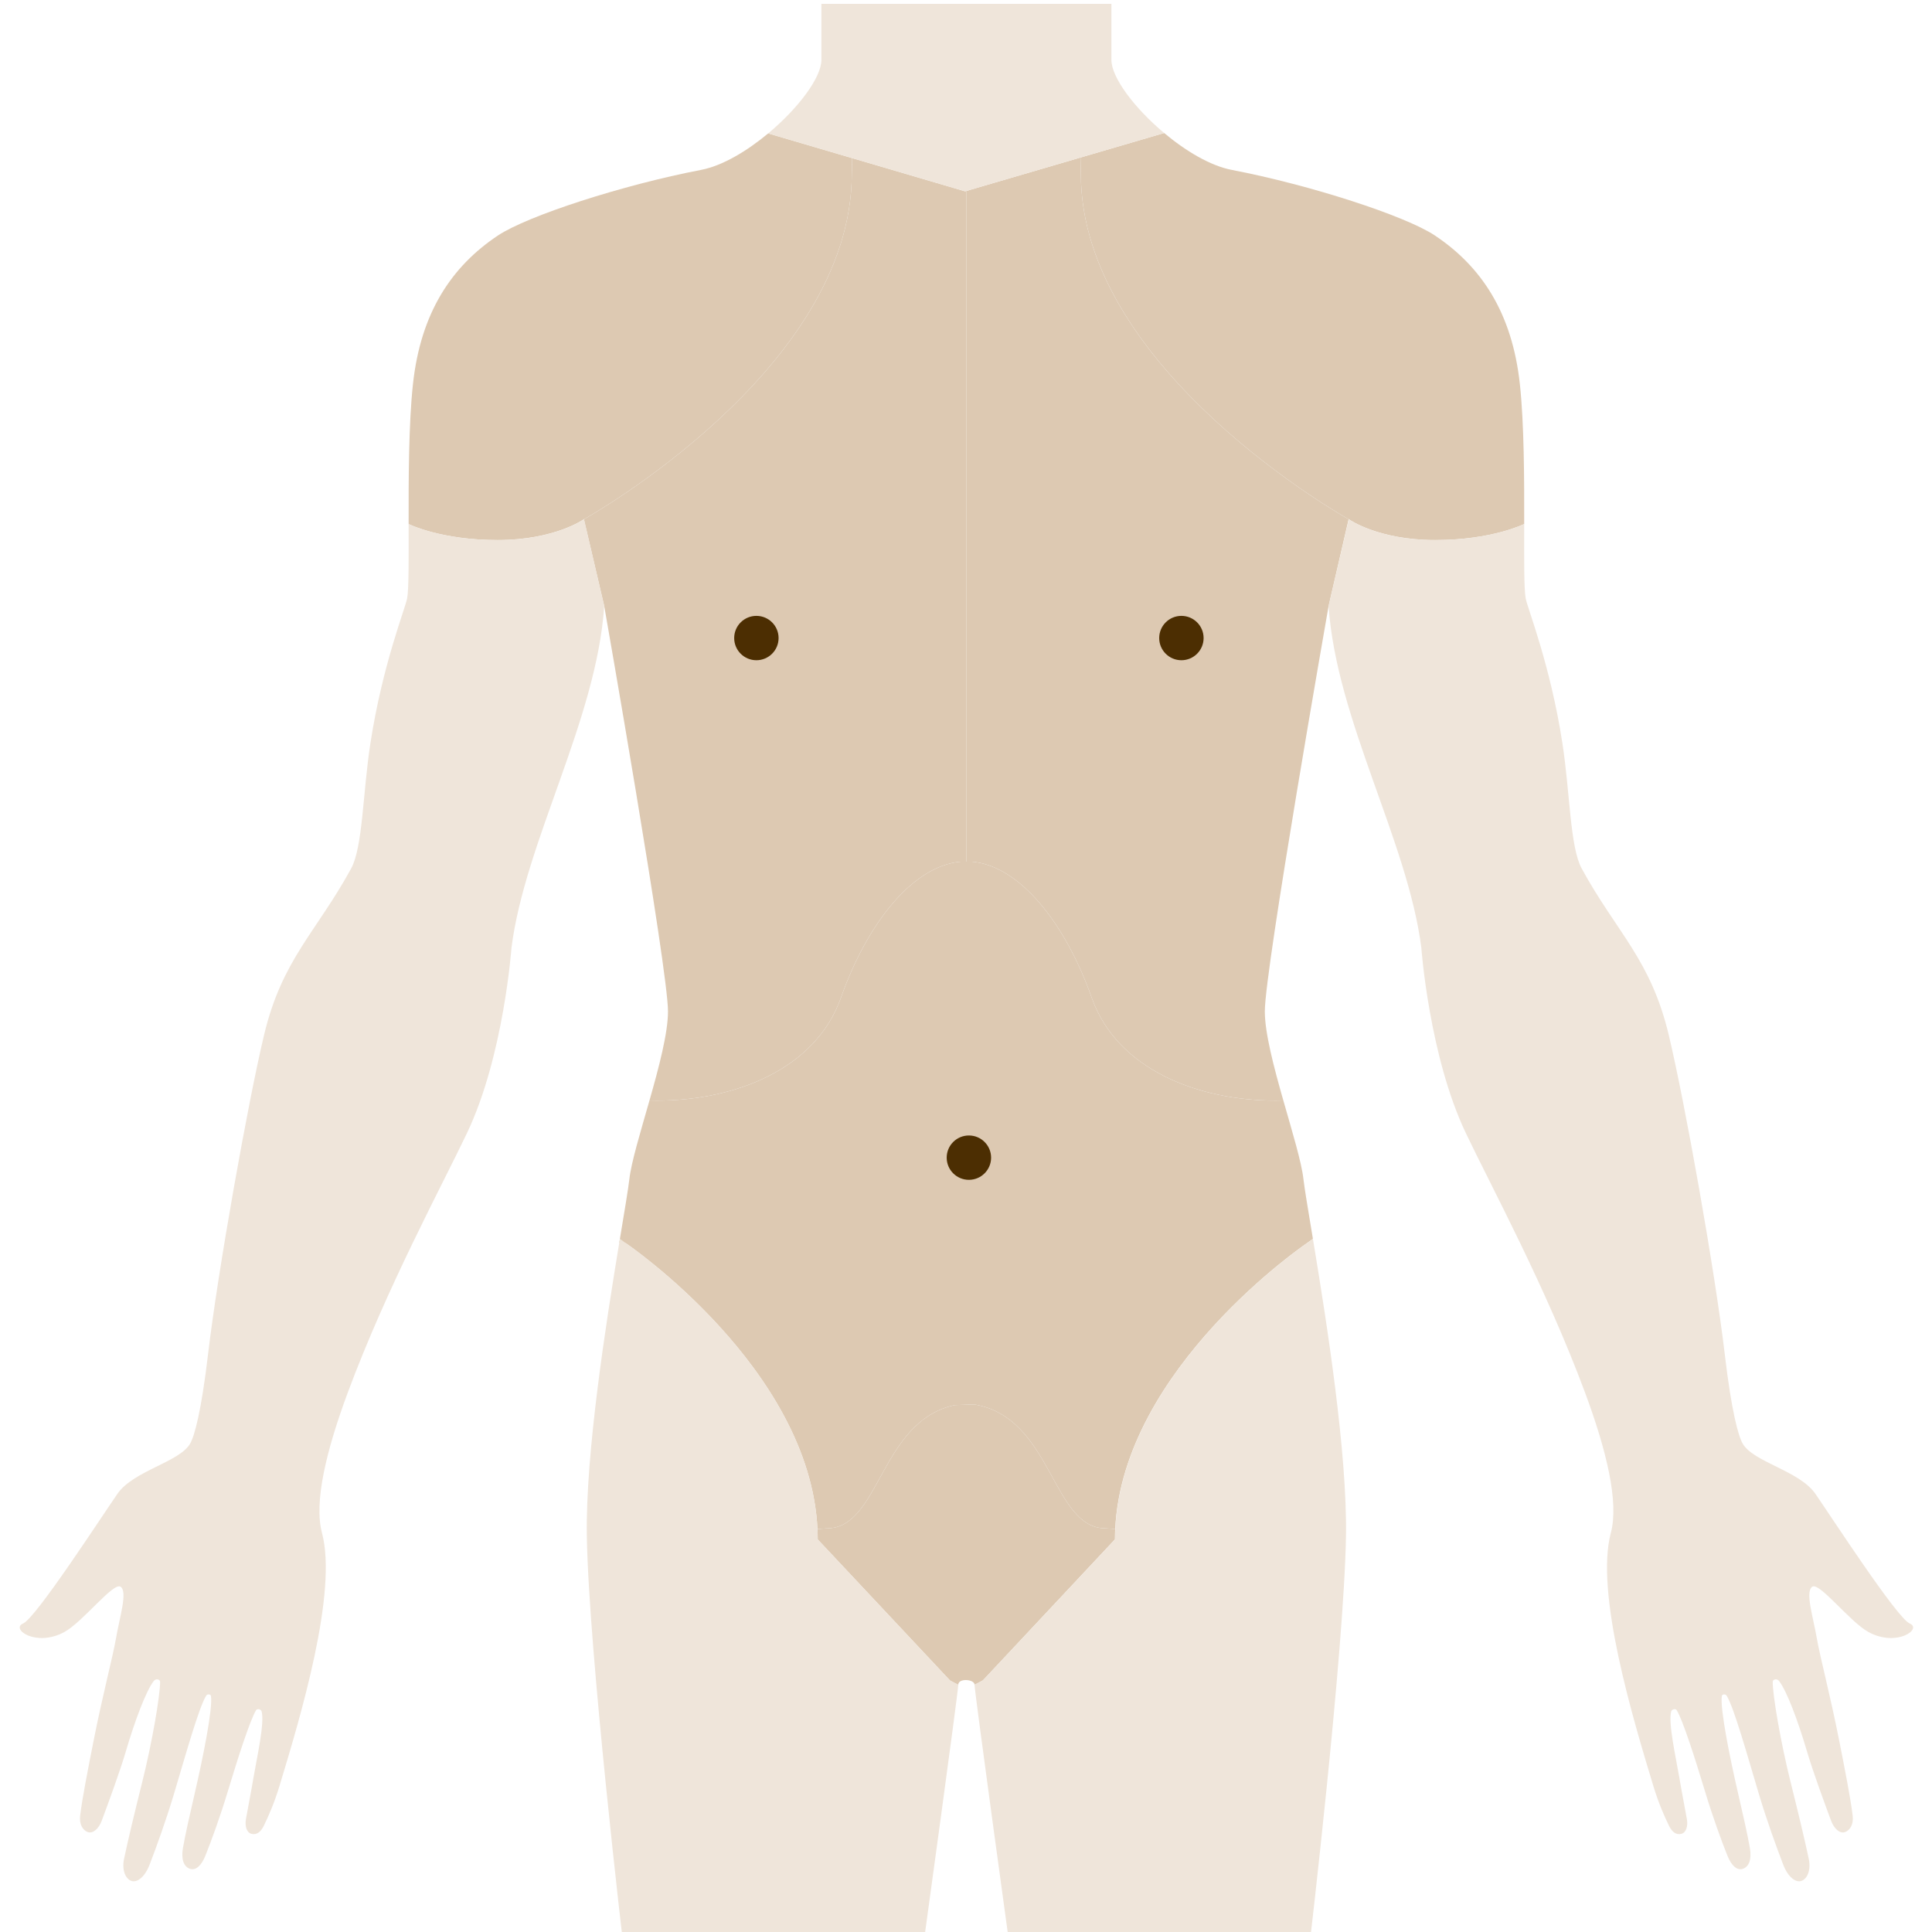
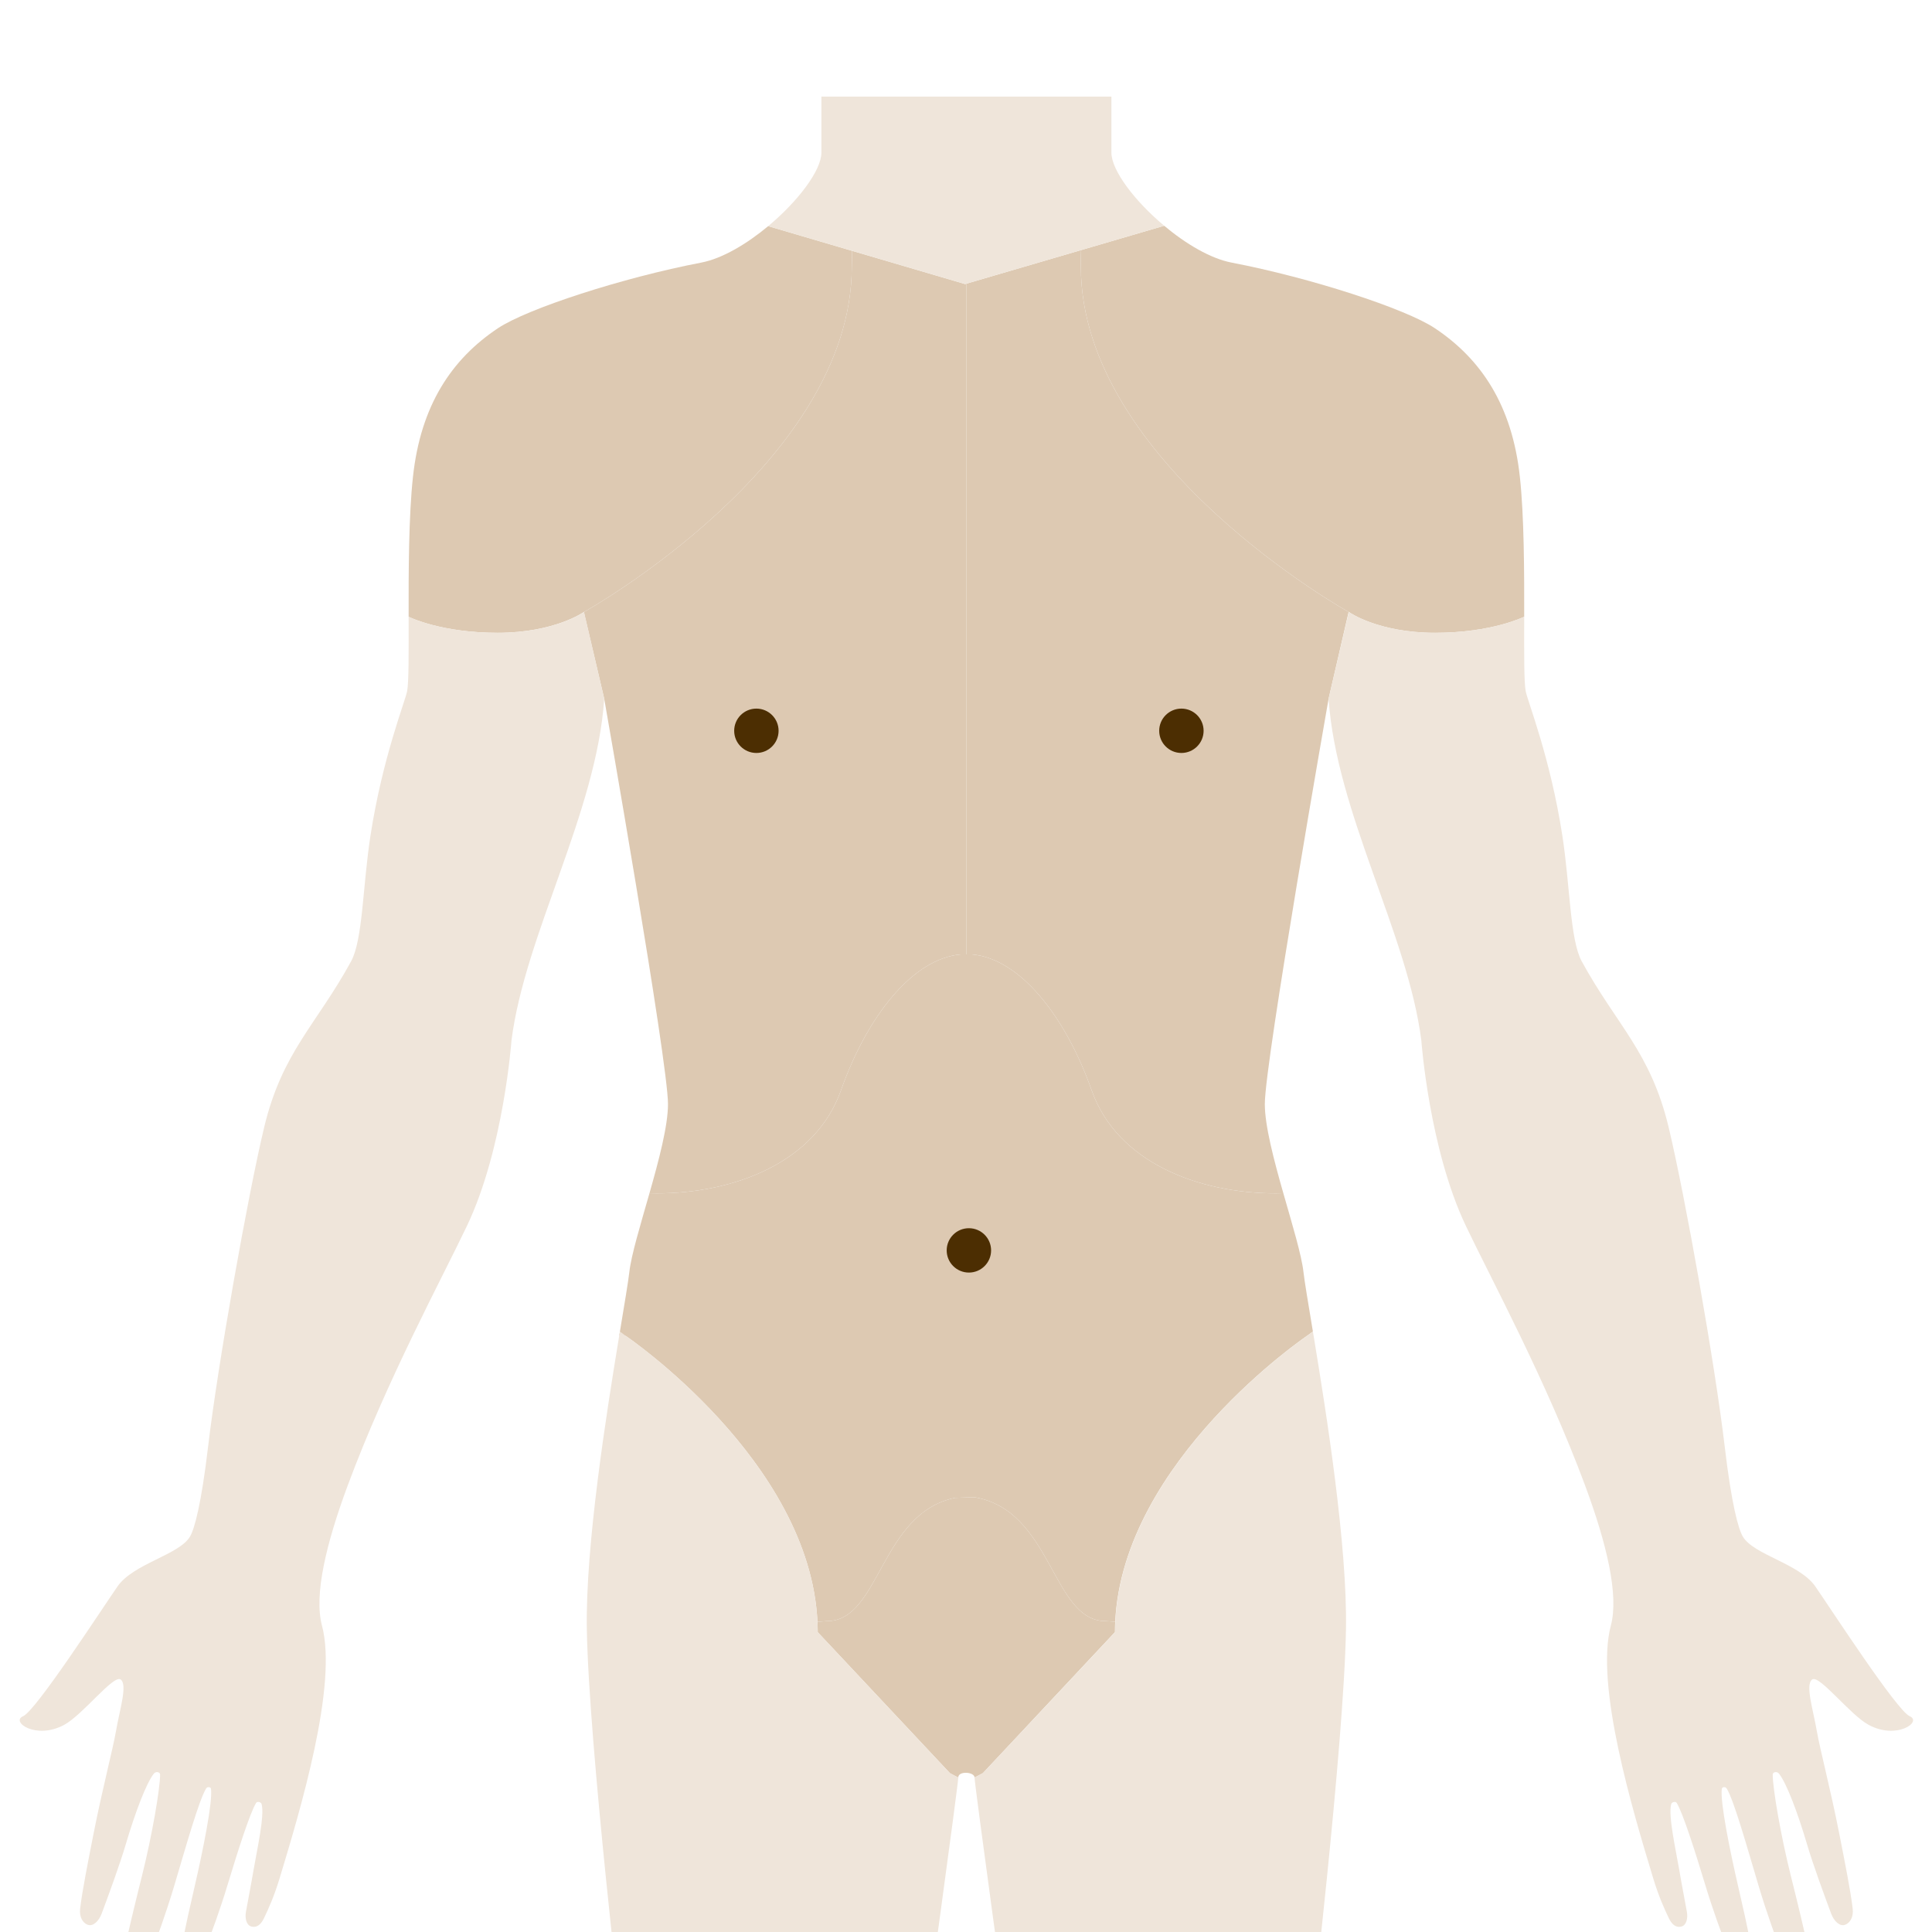
- <svg xmlns="http://www.w3.org/2000/svg" version="1.1" x="0px" y="0px" width="282px" height="282px" viewBox="0 0 500 498" enable-background="new 0 0 500 498" xml:space="preserve">
+ <svg xmlns="http://www.w3.org/2000/svg" width="300px" height="300px" viewBox="0 0 500 450" version="1.1">
  <g id="torso">
    <g id="selections">
-       <path id="chest_left" fill="#DDC9B2" d="M349.024,133.378c0,0-69.299-38.537-69.299-89.375l-0.099-4.235l-29.543,8.651v173.577    h1.438c12.409,1.077,24.207,15.954,31.008,35.195c6.592,18.656,27.64,26.649,47.668,26.649l1.927-0.046    c-2.435-8.545-4.79-17.433-4.79-23.055c0-10.988,16.502-104.896,16.502-104.896L349.024,133.378z" />
-       <path id="chest_right" fill="#DDC9B2" d="M249.765,48.513l-29.228-8.596l-0.096,4.086c0,50.838-69.299,89.375-69.299,89.375    H151.1l5.274,22.467c0,0,16.502,93.907,16.502,104.896c0,5.624-2.357,14.517-4.793,23.064l1.887,0.036    c20.028,0,41.075-7.993,47.668-26.649c6.799-19.241,18.599-34.118,31.009-35.195h1.438V48.419L249.765,48.513z" />
-       <path id="shoulder_left" fill="#DDC9B2" d="M349.024,133.378h0.043c0,0,7.509,5.39,22.343,5.39    c14.83,0,23.047-4.163,23.051-4.166c0.021-11.614-0.008-25.915-1.121-36.198c-2-18.481-10-30.47-22.002-38.463    c-7.649-5.094-32.257-13.074-52.604-16.982c-5.491-1.055-11.888-4.875-17.449-9.533l-21.658,6.343l0.099,4.235    C279.726,94.841,349.024,133.378,349.024,133.378z" />
-       <path id="shoulder_right" fill="#DDC9B2" d="M151.1,133.378h0.043c0,0,69.299-38.537,69.299-89.375l0.096-4.086l-21.733-6.391    c-5.533,4.613-11.876,8.385-17.327,9.432c-20.347,3.908-44.954,11.889-52.604,16.982c-12.001,7.993-20.001,19.98-22.001,38.463    c-1.114,10.289-1.143,24.603-1.121,36.22c0.459,0.228,8.602,4.145,23.007,4.145C143.591,138.768,151.1,133.378,151.1,133.378z" />
-       <path id="groin" fill="#DDC9B2" d="M252.147,362.472l-4.999,0.164c-19.405,4.047-19.373,31.898-33.116,31.898l-2.476,0.188    c0.043,0.891,0.072,1.783,0.072,2.682l34.219,36.488c0,0,2.156,1.204,2.156,1.104c0-1.76,4.203-1.425,4.203,0    c0,0.061,2.156-1.104,2.156-1.104l34.176-36.488c0-0.906,0.029-1.807,0.073-2.703l-2.477-0.166    C272.189,394.534,272.431,365.856,252.147,362.472z" />
-       <path id="abdomen" fill="#DDC9B2" d="M337.337,304.197c-0.488-4.392-2.886-12.241-5.212-20.402l-1.927,0.046    c-20.028,0-41.076-7.993-47.668-26.649c-6.801-19.241-18.599-34.118-31.008-35.195h-2.876    c-12.41,1.077-24.21,15.954-31.009,35.195c-6.593,18.656-27.64,26.649-47.668,26.649l-1.887-0.036    c-2.325,8.157-4.721,16.002-5.209,20.393c-0.278,2.506-1.296,8.468-2.606,16.41l1.69,0.131c0,0,47.611,32.231,49.599,73.983    l2.476-0.188c13.743,0,13.711-27.852,33.116-31.898l4.999-0.164c20.283,3.385,20.042,32.062,33.988,32.062l2.477,0.166    c2.003-41.742,49.598-73.962,49.598-73.962l1.567-1.141C338.547,312.16,337.604,306.596,337.337,304.197z" />
+       <path id="chest_left" fill="#DDC9B2" d="M349.024,133.378c0,0-69.299-38.537-69.299-89.375l-0.099-4.235l-29.543,8.651v173.577             h1.438c12.409,1.077,24.207,15.954,31.008,35.195c6.592,18.656,27.64,26.649,47.668,26.649l1.927-0.046             c-2.435-8.545-4.79-17.433-4.79-23.055c0-10.988,16.502-104.896,16.502-104.896L349.024,133.378z" />
+       <path id="chest_right" fill="#DDC9B2" d="M249.765,48.513l-29.228-8.596l-0.096,4.086c0,50.838-69.299,89.375-69.299,89.375             H151.1l5.274,22.467c0,0,16.502,93.907,16.502,104.896c0,5.624-2.357,14.517-4.793,23.064l1.887,0.036             c20.028,0,41.075-7.993,47.668-26.649c6.799-19.241,18.599-34.118,31.009-35.195h1.438V48.419L249.765,48.513z" />
+       <path id="shoulder_left" fill="#DDC9B2" d="M349.024,133.378h0.043c0,0,7.509,5.39,22.343,5.39             c14.83,0,23.047-4.163,23.051-4.166c0.021-11.614-0.008-25.915-1.121-36.198c-2-18.481-10-30.47-22.002-38.463             c-7.649-5.094-32.257-13.074-52.604-16.982c-5.491-1.055-11.888-4.875-17.449-9.533l-21.658,6.343l0.099,4.235             C279.726,94.841,349.024,133.378,349.024,133.378z" />
+       <path id="shoulder_right" fill="#DDC9B2" d="M151.1,133.378h0.043c0,0,69.299-38.537,69.299-89.375l0.096-4.086l-21.733-6.391             c-5.533,4.613-11.876,8.385-17.327,9.432c-20.347,3.908-44.954,11.889-52.604,16.982c-12.001,7.993-20.001,19.98-22.001,38.463             c-1.114,10.289-1.143,24.603-1.121,36.22c0.459,0.228,8.602,4.145,23.007,4.145C143.591,138.768,151.1,133.378,151.1,133.378z" />
+       <path id="groin" fill="#DDC9B2" d="M252.147,362.472l-4.999,0.164c-19.405,4.047-19.373,31.898-33.116,31.898l-2.476,0.188             c0.043,0.891,0.072,1.783,0.072,2.682l34.219,36.488c0,0,2.156,1.204,2.156,1.104c0-1.76,4.203-1.425,4.203,0             c0,0.061,2.156-1.104,2.156-1.104l34.176-36.488c0-0.906,0.029-1.807,0.073-2.703l-2.477-0.166             C272.189,394.534,272.431,365.856,252.147,362.472z" />
+       <path id="abdomen" fill="#DDC9B2" d="M337.337,304.197c-0.488-4.392-2.886-12.241-5.212-20.402l-1.927,0.046             c-20.028,0-41.076-7.993-47.668-26.649c-6.801-19.241-18.599-34.118-31.008-35.195h-2.876             c-12.41,1.077-24.21,15.954-31.009,35.195c-6.593,18.656-27.64,26.649-47.668,26.649l-1.887-0.036             c-2.325,8.157-4.721,16.002-5.209,20.393c-0.278,2.506-1.296,8.468-2.606,16.41l1.69,0.131c0,0,47.611,32.231,49.599,73.983             l2.476-0.188c13.743,0,13.711-27.852,33.116-31.898l4.999-0.164c20.283,3.385,20.042,32.062,33.988,32.062l2.477,0.166             c2.003-41.742,49.598-73.962,49.598-73.962l1.567-1.141C338.547,312.16,337.604,306.596,337.337,304.197z" />
    </g>
    <g id="Features">
-       <path id="left_arm" fill="#EFE5DA" d="M349.067,133.378l-5.23,22.467c2,29.471,20.5,60.94,24.001,88.412    c0,0,2.001,27.973,11.501,47.953c6.442,13.546,20.769,39.977,30.881,67.223c5.611,15.122,8.769,28.375,6.669,36.25    c-4.128,15.474,5.616,47.793,11.014,65.599c1.369,4.5,2.907,7.914,4.022,10.205c0.732,1.51,1.792,2.487,3.22,2.102    c1.312-0.35,1.711-2.123,1.419-3.795c-0.508-2.876-1.329-7.015-2.012-11.068c-0.847-4.973-2.867-13.84-2.042-16.838    c0.142-0.52,1.128-0.785,1.432-0.282c1.594,2.648,4.717,12.404,7.331,21.057c1.965,6.514,4.232,12.729,5.814,16.659    c0.973,2.423,2.424,3.837,3.95,3.327c1.652-0.56,2.326-2.512,1.827-5.391c-0.63-3.606-1.783-8.684-3.066-14.223    c-2.066-8.938-4.67-21.717-4.191-25.098c0.067-0.482,0.928-0.625,1.265-0.073c1.914,3.149,5.336,15.436,8.311,25.384    c2.104,7.025,4.556,13.754,6.315,18.337c1.231,3.198,3.246,4.757,4.774,4.169c1.481-0.562,2.444-2.805,1.829-5.715    c-1.026-4.861-2.758-12.09-4.65-19.643c-2.624-10.481-4.653-22.432-4.677-26.118c-0.007-0.685,1.087-0.96,1.643-0.241    c1.99,2.564,4.837,10.11,7.261,18.33c1.55,5.24,4.461,13.151,6.202,17.827c0.767,2.07,2.285,3.448,3.649,2.931    c1.293-0.488,2.196-2.043,1.946-4.166c-0.539-4.6-2.07-12.256-3.504-19.547c-2.231-11.337-4.971-21.721-5.764-26.338    c-0.984-5.709-3.06-12.057-1.229-13.416c1.831-1.355,9.77,9.104,14.604,11.721c7.312,3.969,13.955-0.812,10.654-2.217    c-3.302-1.406-20.306-27.637-24.437-33.593c-4.135-5.955-16.029-8.167-18.791-12.958c-1.136-1.979-2.893-8.293-4.652-23.232    c-2.5-21.23-10.262-64.91-14.512-82.643c-4.671-19.492-13.501-26.474-22.501-42.957c-3.031-5.553-3-19.48-5.001-32.469    c-3.128-20.304-9.034-34.895-9.501-37.462c-0.444-2.438-0.396-9.987-0.379-19.246c0,0-8.218,4.166-23.052,4.166    S349.067,133.378,349.067,133.378" />
-       <path id="right_arm" fill="#EFE5DA" d="M156.374,155.845c-2,29.471-20.5,60.94-24.001,88.412c0,0-2.001,27.973-11.501,47.953    c-6.442,13.546-20.769,39.977-30.881,67.223c-5.611,15.122-8.769,28.375-6.669,36.25c4.128,15.474-5.616,47.793-11.014,65.599    c-1.369,4.5-2.907,7.914-4.022,10.205c-0.732,1.51-1.792,2.487-3.22,2.102c-1.312-0.35-1.711-2.123-1.419-3.795    c0.508-2.876,1.329-7.015,2.012-11.068c0.847-4.973,2.867-13.84,2.042-16.838c-0.142-0.52-1.128-0.785-1.432-0.282    c-1.594,2.648-4.717,12.404-7.331,21.057c-1.965,6.514-4.232,12.729-5.814,16.659c-0.973,2.423-2.424,3.837-3.95,3.327    c-1.652-0.56-2.326-2.512-1.827-5.391c0.63-3.606,1.783-8.684,3.066-14.223c2.066-8.938,4.67-21.717,4.191-25.098    c-0.067-0.482-0.928-0.625-1.265-0.073c-1.914,3.149-5.336,15.436-8.311,25.384c-2.104,7.025-4.556,13.754-6.315,18.337    c-1.231,3.198-3.246,4.757-4.774,4.169c-1.481-0.562-2.444-2.805-1.829-5.715c1.026-4.861,2.758-12.09,4.65-19.643    c2.624-10.481,4.653-22.432,4.677-26.118c0.007-0.685-1.087-0.96-1.643-0.241c-1.99,2.564-4.837,10.11-7.261,18.33    c-1.55,5.24-4.461,13.151-6.202,17.827c-0.767,2.07-2.285,3.448-3.649,2.931c-1.293-0.488-2.196-2.043-1.946-4.166    c0.539-4.6,2.07-12.256,3.504-19.547c2.231-11.337,4.971-21.721,5.764-26.338c0.984-5.709,3.06-12.057,1.229-13.416    c-1.831-1.355-9.77,9.104-14.604,11.721c-7.312,3.969-13.955-0.812-10.654-2.217c3.302-1.406,20.306-27.637,24.437-33.593    c4.135-5.955,16.029-8.167,18.791-12.958c1.136-1.979,2.893-8.293,4.652-23.232c2.5-21.23,10.262-64.91,14.512-82.643    c4.671-19.492,13.501-26.474,22.501-42.957c3.031-5.553,3-19.48,5.001-32.469c3.128-20.304,9.034-34.895,9.501-37.462    c0.444-2.438,0.396-9.987,0.379-19.246c0,0,8.218,4.166,23.052,4.166s22.343-5.39,22.343-5.39L156.374,155.845z" />
-       <path id="neck" fill="#EFE5DA" d="M301.285,33.425c-7.609-6.374-13.654-14.322-13.654-18.939c0-11.488,0-14.485,0-14.485H212.58    c0,0,0,2.997,0,14.485c0,4.643-6.109,12.65-13.776,19.041l50.961,14.986L301.285,33.425z" />
+       <path id="left_arm" fill="#EFE5DA" d="M349.067,133.378l-5.23,22.467c2,29.471,20.5,60.94,24.001,88.412             c0,0,2.001,27.973,11.501,47.953c6.442,13.546,20.769,39.977,30.881,67.223c5.611,15.122,8.769,28.375,6.669,36.25             c-4.128,15.474,5.616,47.793,11.014,65.599c1.369,4.5,2.907,7.914,4.022,10.205c0.732,1.51,1.792,2.487,3.22,2.102             c1.312-0.35,1.711-2.123,1.419-3.795c-0.508-2.876-1.329-7.015-2.012-11.068c-0.847-4.973-2.867-13.84-2.042-16.838             c0.142-0.52,1.128-0.785,1.432-0.282c1.594,2.648,4.717,12.404,7.331,21.057c1.965,6.514,4.232,12.729,5.814,16.659             c0.973,2.423,2.424,3.837,3.95,3.327c1.652-0.56,2.326-2.512,1.827-5.391c-0.63-3.606-1.783-8.684-3.066-14.223             c-2.066-8.938-4.67-21.717-4.191-25.098c0.067-0.482,0.928-0.625,1.265-0.073c1.914,3.149,5.336,15.436,8.311,25.384             c2.104,7.025,4.556,13.754,6.315,18.337c1.231,3.198,3.246,4.757,4.774,4.169c1.481-0.562,2.444-2.805,1.829-5.715             c-1.026-4.861-2.758-12.09-4.65-19.643c-2.624-10.481-4.653-22.432-4.677-26.118c-0.007-0.685,1.087-0.96,1.643-0.241             c1.99,2.564,4.837,10.11,7.261,18.33c1.55,5.24,4.461,13.151,6.202,17.827c0.767,2.07,2.285,3.448,3.649,2.931             c1.293-0.488,2.196-2.043,1.946-4.166c-0.539-4.6-2.07-12.256-3.504-19.547c-2.231-11.337-4.971-21.721-5.764-26.338             c-0.984-5.709-3.06-12.057-1.229-13.416c1.831-1.355,9.77,9.104,14.604,11.721c7.312,3.969,13.955-0.812,10.654-2.217             c-3.302-1.406-20.306-27.637-24.437-33.593c-4.135-5.955-16.029-8.167-18.791-12.958c-1.136-1.979-2.893-8.293-4.652-23.232             c-2.5-21.23-10.262-64.91-14.512-82.643c-4.671-19.492-13.501-26.474-22.501-42.957c-3.031-5.553-3-19.48-5.001-32.469             c-3.128-20.304-9.034-34.895-9.501-37.462c-0.444-2.438-0.396-9.987-0.379-19.246c0,0-8.218,4.166-23.052,4.166             S349.067,133.378,349.067,133.378" />
+       <path id="right_arm" fill="#EFE5DA" d="M156.374,155.845c-2,29.471-20.5,60.94-24.001,88.412c0,0-2.001,27.973-11.501,47.953             c-6.442,13.546-20.769,39.977-30.881,67.223c-5.611,15.122-8.769,28.375-6.669,36.25c4.128,15.474-5.616,47.793-11.014,65.599             c-1.369,4.5-2.907,7.914-4.022,10.205c-0.732,1.51-1.792,2.487-3.22,2.102c-1.312-0.35-1.711-2.123-1.419-3.795             c0.508-2.876,1.329-7.015,2.012-11.068c0.847-4.973,2.867-13.84,2.042-16.838c-0.142-0.52-1.128-0.785-1.432-0.282             c-1.594,2.648-4.717,12.404-7.331,21.057c-1.965,6.514-4.232,12.729-5.814,16.659c-0.973,2.423-2.424,3.837-3.95,3.327             c-1.652-0.56-2.326-2.512-1.827-5.391c0.63-3.606,1.783-8.684,3.066-14.223c2.066-8.938,4.67-21.717,4.191-25.098             c-0.067-0.482-0.928-0.625-1.265-0.073c-1.914,3.149-5.336,15.436-8.311,25.384c-2.104,7.025-4.556,13.754-6.315,18.337             c-1.231,3.198-3.246,4.757-4.774,4.169c-1.481-0.562-2.444-2.805-1.829-5.715c1.026-4.861,2.758-12.09,4.65-19.643             c2.624-10.481,4.653-22.432,4.677-26.118c0.007-0.685-1.087-0.96-1.643-0.241c-1.99,2.564-4.837,10.11-7.261,18.33             c-1.55,5.24-4.461,13.151-6.202,17.827c-0.767,2.07-2.285,3.448-3.649,2.931c-1.293-0.488-2.196-2.043-1.946-4.166             c0.539-4.6,2.07-12.256,3.504-19.547c2.231-11.337,4.971-21.721,5.764-26.338c0.984-5.709,3.06-12.057,1.229-13.416             c-1.831-1.355-9.77,9.104-14.604,11.721c-7.312,3.969-13.955-0.812-10.654-2.217c3.302-1.406,20.306-27.637,24.437-33.593             c4.135-5.955,16.029-8.167,18.791-12.958c1.136-1.979,2.893-8.293,4.652-23.232c2.5-21.23,10.262-64.91,14.512-82.643             c4.671-19.492,13.501-26.474,22.501-42.957c3.031-5.553,3-19.48,5.001-32.469c3.128-20.304,9.034-34.895,9.501-37.462             c0.444-2.438,0.396-9.987,0.379-19.246c0,0,8.218,4.166,23.052,4.166s22.343-5.39,22.343-5.39L156.374,155.845z" />
+       <path id="neck" fill="#EFE5DA" d="M301.285,33.425c-7.609-6.374-13.654-14.322-13.654-18.939c0-11.488,0-14.485,0-14.485H212.58             c0,0,0,2.997,0,14.485c0,4.643-6.109,12.65-13.776,19.041l50.961,14.986L301.285,33.425z" />
      <g id="navel-nipples">
        <ellipse fill="#4C2E02" cx="250.749" cy="298.6" rx="5.746" ry="5.74" />
        <ellipse fill="#4C2E02" cx="195.752" cy="164.127" rx="5.746" ry="5.74" />
        <ellipse fill="#4C2E02" cx="305.746" cy="164.127" rx="5.746" ry="5.74" />
      </g>
-       <path id="right_leg" fill="#EFE5DA" d="M339.95,320.644l-0.173-1.046l-1.524,1.141c0,0-49.671,33.618-49.671,76.665    l-34.219,36.488l-2.156,1.104c0,1.759,9.122,68.004,9.122,68.004h77.508c0,0,9-76.425,9.501-106.394    C348.697,375.003,343.343,341.2,339.95,320.644" />
-       <path id="right_leg" fill="#EFE5DA" d="M160.261,320.644l0.173-1.046l1.524,1.141c0,0,49.671,33.618,49.671,76.665    l34.219,36.488l2.156,1.104c0,1.759-9.122,68.004-9.122,68.004h-77.508c0,0-9-76.425-9.501-106.394    C151.514,375.003,156.868,341.2,160.261,320.644" />
+       <path id="right_leg" fill="#EFE5DA" d="M339.95,320.644l-0.173-1.046l-1.524,1.141c0,0-49.671,33.618-49.671,76.665             l-34.219,36.488l-2.156,1.104c0,1.759,9.122,68.004,9.122,68.004h77.508c0,0,9-76.425,9.501-106.394             C348.697,375.003,343.343,341.2,339.95,320.644" />
+       <path id="right_leg" fill="#EFE5DA" d="M160.261,320.644l0.173-1.046l1.524,1.141c0,0,49.671,33.618,49.671,76.665             l34.219,36.488l2.156,1.104c0,1.759-9.122,68.004-9.122,68.004h-77.508c0,0-9-76.425-9.501-106.394             C151.514,375.003,156.868,341.2,160.261,320.644" />
    </g>
  </g>
</svg>
